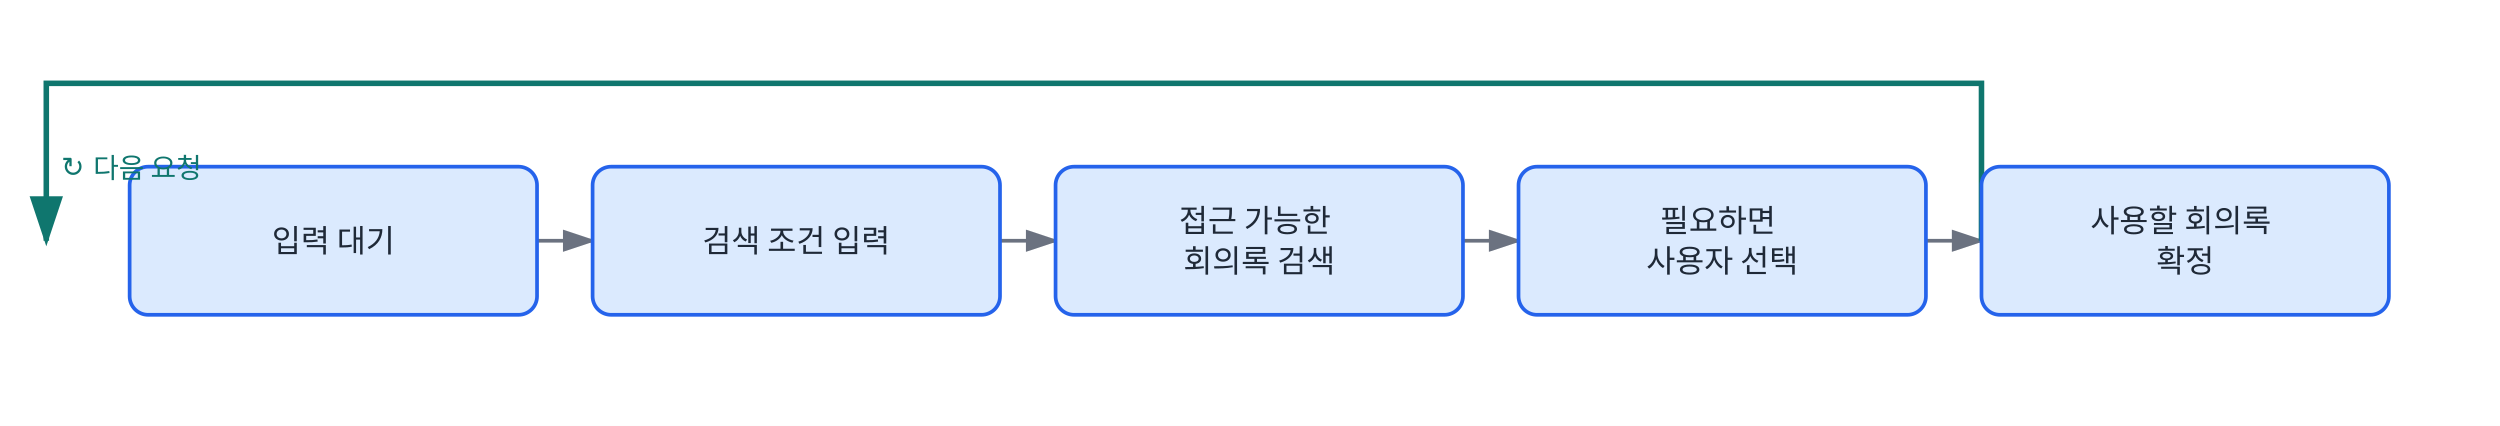
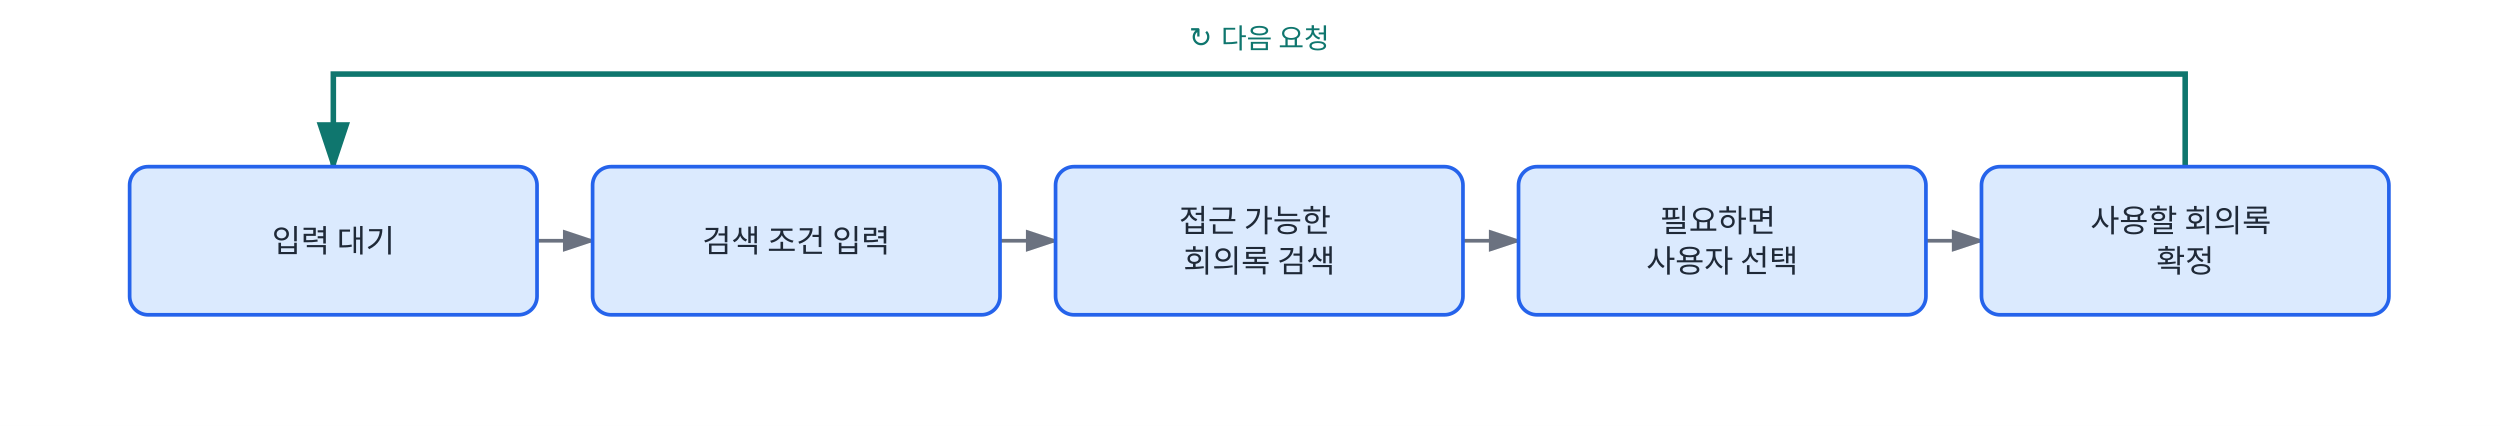
<svg xmlns="http://www.w3.org/2000/svg" width="1350" height="230" viewBox="0 0 1350 230">
  <defs>
    <marker id="a6b7280" markerWidth="10" markerHeight="10" refX="8" refY="3" orient="auto">
      <path d="M0 0L0 6L9 3z" fill="#6b7280" />
    </marker>
-     <marker id="a2563eb" markerWidth="10" markerHeight="10" refX="8" refY="3" orient="auto">
-       <path d="M0 0L0 6L9 3z" fill="#2563eb" />
-     </marker>
-     <marker id="adc2626" markerWidth="10" markerHeight="10" refX="8" refY="3" orient="auto">
-       <path d="M0 0L0 6L9 3z" fill="#dc2626" />
-     </marker>
-     <marker id="a16a34a" markerWidth="10" markerHeight="10" refX="8" refY="3" orient="auto">
-       <path d="M0 0L0 6L9 3z" fill="#16a34a" />
-     </marker>
-     <marker id="ad97706" markerWidth="10" markerHeight="10" refX="8" refY="3" orient="auto">
-       <path d="M0 0L0 6L9 3z" fill="#d97706" />
-     </marker>
-     <marker id="af97316" markerWidth="10" markerHeight="10" refX="8" refY="3" orient="auto">
-       <path d="M0 0L0 6L9 3z" fill="#f97316" />
-     </marker>
    <marker id="a0f766e" markerWidth="10" markerHeight="10" refX="8" refY="3" orient="auto">
      <path d="M0 0L0 6L9 3z" fill="#0f766e" />
-     </marker>
-     <marker id="a475569" markerWidth="10" markerHeight="10" refX="8" refY="3" orient="auto">
-       <path d="M0 0L0 6L9 3z" fill="#475569" />
-     </marker>
-     <marker id="a1f2937" markerWidth="10" markerHeight="10" refX="8" refY="3" orient="auto">
-       <path d="M0 0L0 6L9 3z" fill="#1f2937" />
    </marker>
  </defs>
  <rect width="100%" height="100%" fill="white" />
  <polyline points="290,130 320,130" fill="none" stroke="#6b7280" stroke-width="2" marker-end="url(#a6b7280)" />
  <polyline points="540,130 570,130" fill="none" stroke="#6b7280" stroke-width="2" marker-end="url(#a6b7280)" />
  <polyline points="790,130 820,130" fill="none" stroke="#6b7280" stroke-width="2" marker-end="url(#a6b7280)" />
  <polyline points="1040,130 1070,130" fill="none" stroke="#6b7280" stroke-width="2" marker-end="url(#a6b7280)" />
-   <polyline points="1070,130 1070,45 25,45 25,130" fill="none" stroke="#0f766e" stroke-width="3" marker-end="url(#a0f766e)" />
-   <rect x="70" y="90" width="220" height="80" rx="10" fill="#dbeafe" fill-opacity="1" stroke="#2563eb" stroke-width="2" />
-   <rect x="320" y="90" width="220" height="80" rx="10" fill="#dbeafe" fill-opacity="1" stroke="#2563eb" stroke-width="2" />
-   <rect x="570" y="90" width="220" height="80" rx="10" fill="#dbeafe" fill-opacity="1" stroke="#2563eb" stroke-width="2" />
-   <rect x="820" y="90" width="220" height="80" rx="10" fill="#dbeafe" fill-opacity="1" stroke="#2563eb" stroke-width="2" />
-   <rect x="1070" y="90" width="220" height="80" rx="10" fill="#dbeafe" fill-opacity="1" stroke="#2563eb" stroke-width="2" />
-   <text x="180" y="136.12" text-anchor="middle" font-family="Arial,'Noto Sans KR',sans-serif" font-size="17" fill="#1f2937">
-     <tspan x="180" dy="0">입력 대기</tspan>
-   </text>
-   <text x="430" y="136.12" text-anchor="middle" font-family="Arial,'Noto Sans KR',sans-serif" font-size="17" fill="#1f2937">
-     <tspan x="430" dy="0">검색 조건 입력</tspan>
-   </text>
+   <polyline points="1180,90 1180,40 180,40 180,90" fill="none" stroke="#0f766e" stroke-width="3" marker-end="url(#a0f766e)" />
+   <rect x="70" y="90" width="220" height="80" rx="10" fill="#dbeafe" stroke="#2563eb" stroke-width="2" />
+   <rect x="320" y="90" width="220" height="80" rx="10" fill="#dbeafe" stroke="#2563eb" stroke-width="2" />
+   <rect x="570" y="90" width="220" height="80" rx="10" fill="#dbeafe" stroke="#2563eb" stroke-width="2" />
+   <rect x="820" y="90" width="220" height="80" rx="10" fill="#dbeafe" stroke="#2563eb" stroke-width="2" />
+   <rect x="1070" y="90" width="220" height="80" rx="10" fill="#dbeafe" stroke="#2563eb" stroke-width="2" />
+   <text x="180" y="136.12" text-anchor="middle" font-family="Arial,'Noto Sans KR',sans-serif" font-size="17" fill="#1f2937">입력 대기</text>
+   <text x="430" y="136.12" text-anchor="middle" font-family="Arial,'Noto Sans KR',sans-serif" font-size="17" fill="#1f2937">검색 조건 입력</text>
  <text x="680" y="125.24" text-anchor="middle" font-family="Arial,'Noto Sans KR',sans-serif" font-size="17" fill="#1f2937">
-     <tspan x="680" dy="0">접근 가능한</tspan>
+     <tspan x="680">접근 가능한</tspan>
    <tspan x="680" dy="21.76">회의록 검색</tspan>
  </text>
  <text x="930" y="125.24" text-anchor="middle" font-family="Arial,'Noto Sans KR',sans-serif" font-size="17" fill="#1f2937">
-     <tspan x="930" dy="0">필요하면</tspan>
+     <tspan x="930">필요하면</tspan>
    <tspan x="930" dy="21.76">사용자 선택</tspan>
  </text>
  <text x="1180" y="125.24" text-anchor="middle" font-family="Arial,'Noto Sans KR',sans-serif" font-size="17" fill="#1f2937">
-     <tspan x="1180" dy="0">사용할 회의록</tspan>
+     <tspan x="1180">사용할 회의록</tspan>
    <tspan x="1180" dy="21.76">확정</tspan>
  </text>
-   <text x="33" y="95.4" text-anchor="start" font-family="Arial,'Noto Sans KR',sans-serif" font-size="15" fill="#0f766e">
-     <tspan x="33" dy="0">↻ 다음 요청</tspan>
-   </text>
+   <text x="680" y="25.4" text-anchor="middle" font-family="Arial,'Noto Sans KR',sans-serif" font-size="15" fill="#0f766e">↻ 다음 요청</text>
</svg>
